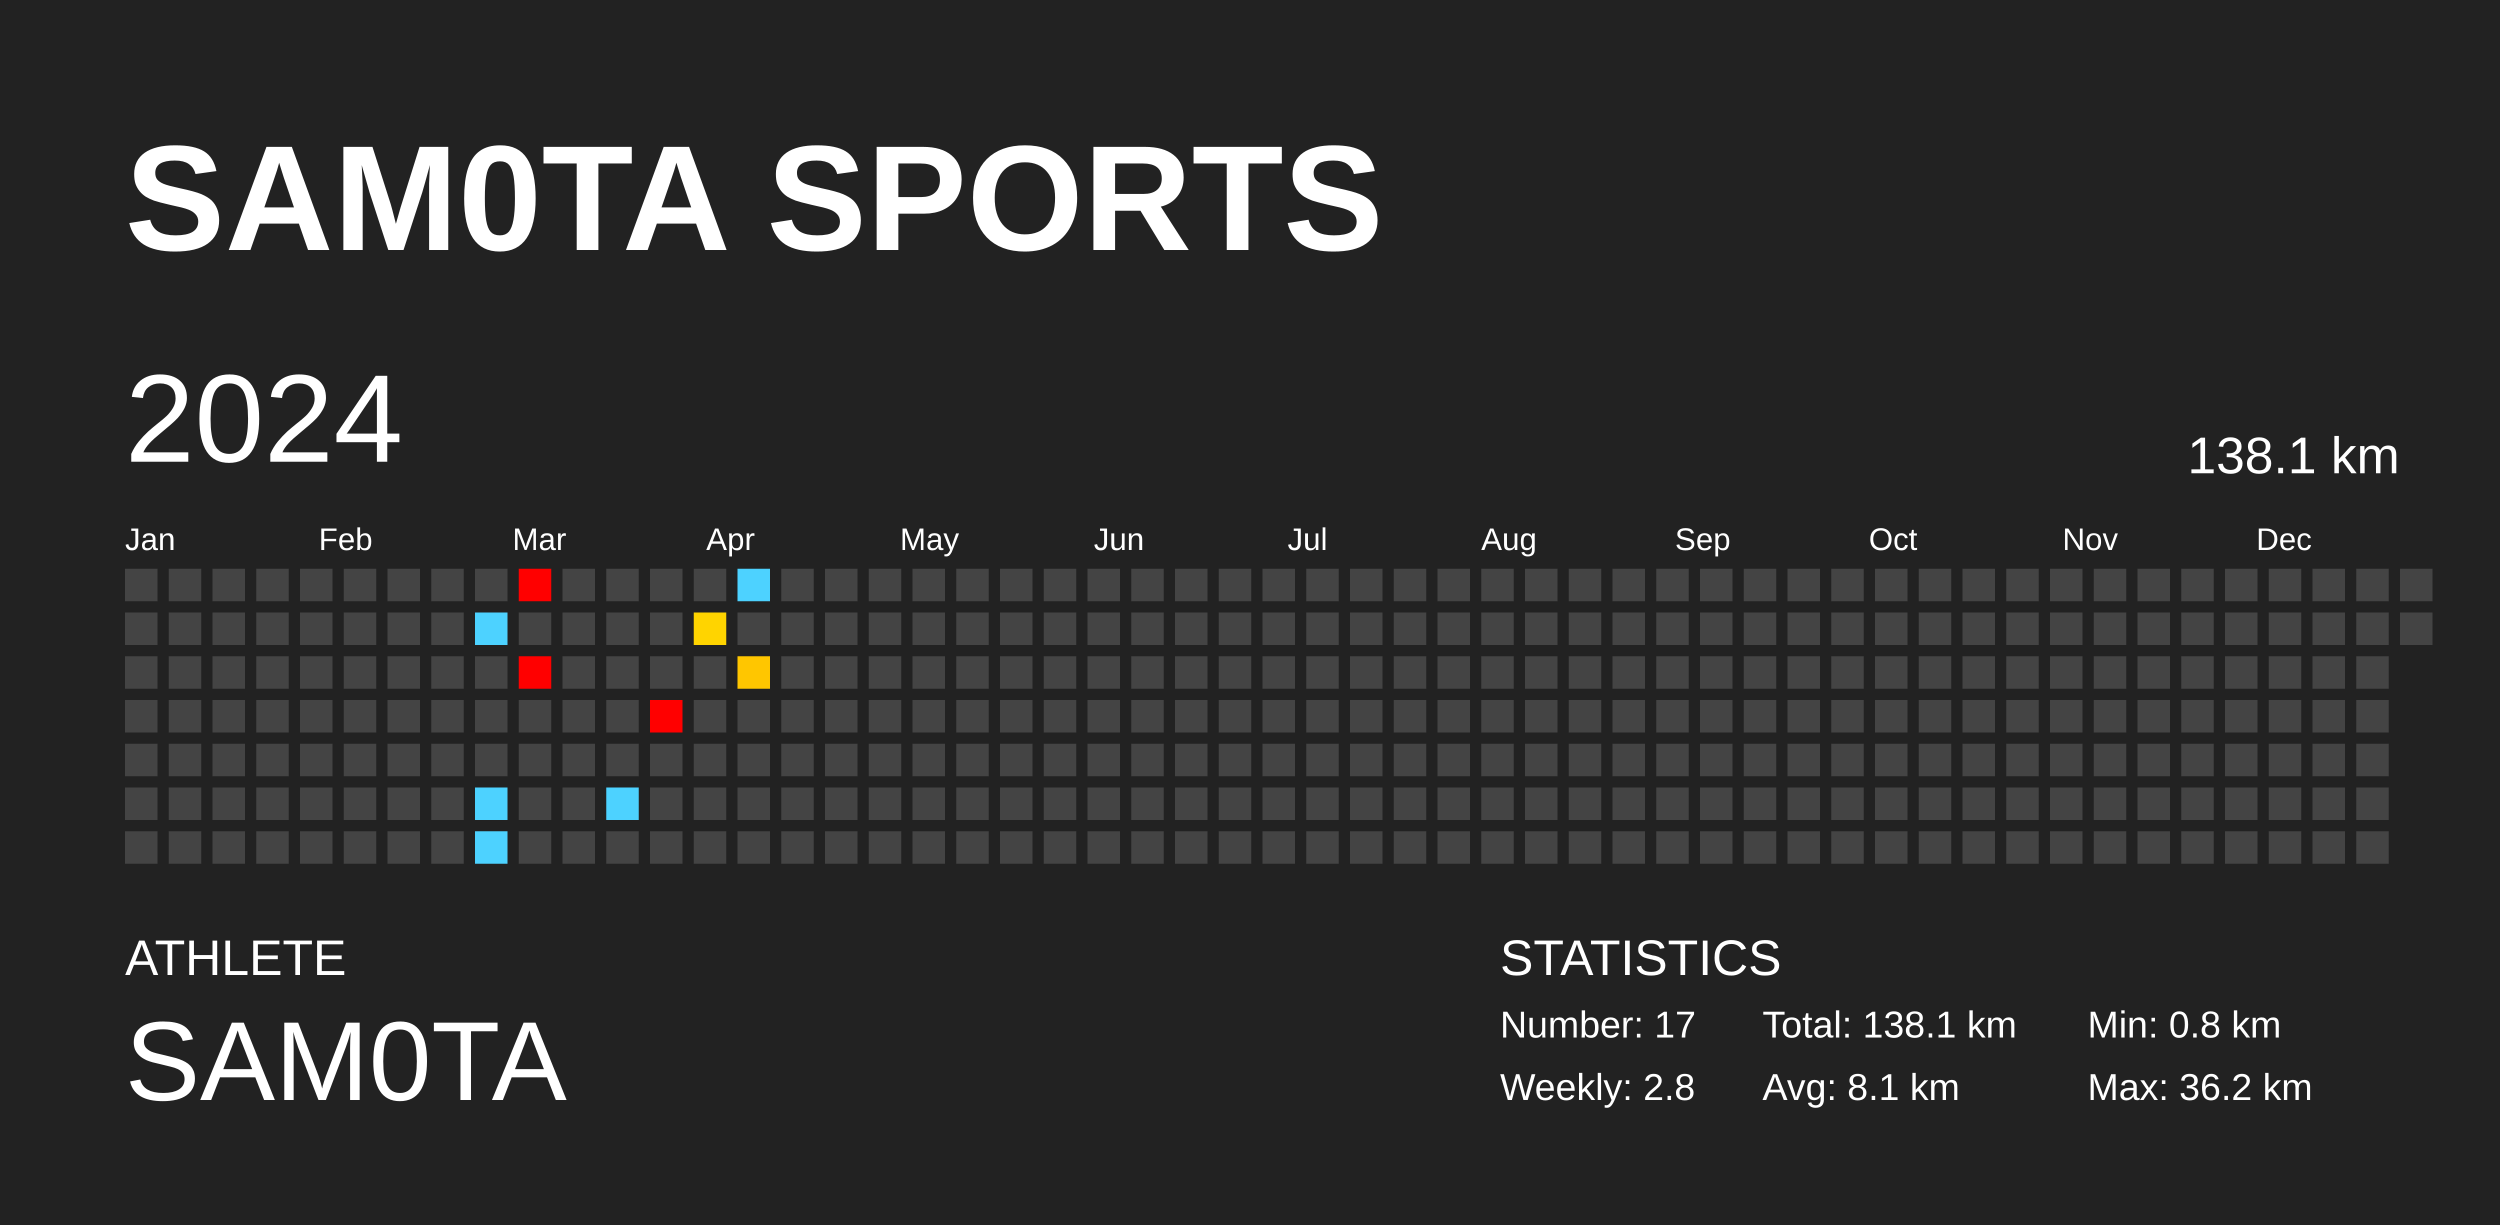
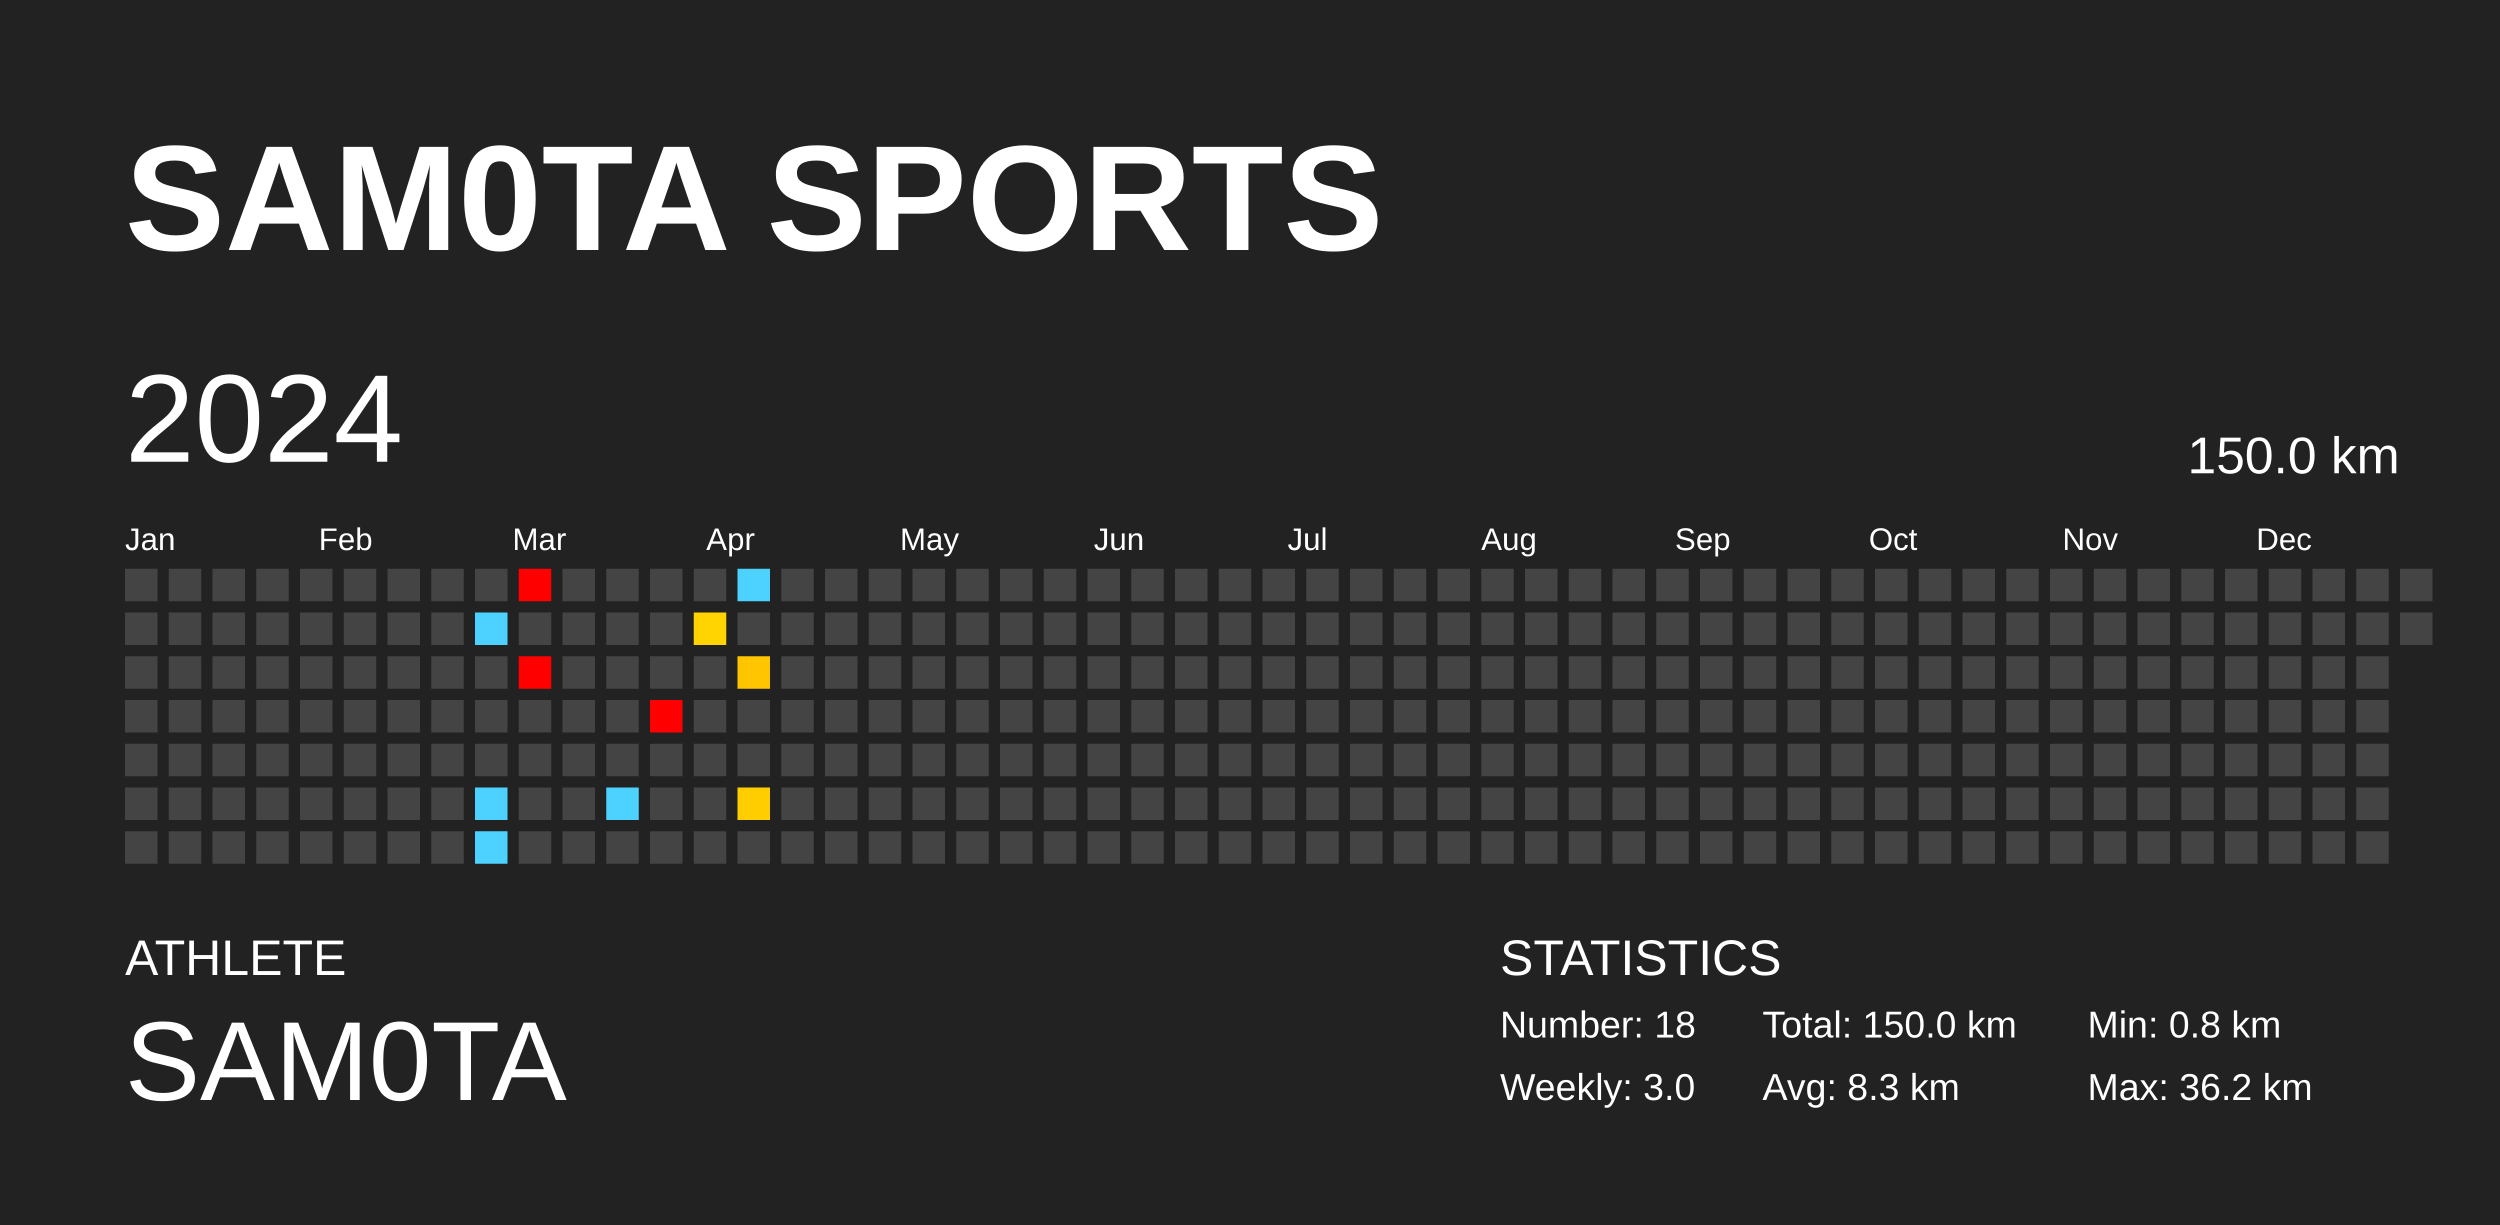
<svg xmlns="http://www.w3.org/2000/svg" baseProfile="full" height="98mm" version="1.1" viewBox="0,0,200,98" width="200mm">
  <defs />
  <rect fill="#222222" height="98" width="200" x="0" y="0" />
  <text fill="#FFFFFF" style="font-size:12px; font-family:Arial; font-weight:bold;" x="10" y="20">SAM0TA SPORTS</text>
  <text fill="#FFFFFF" style="font-size:4px; font-family:Arial" x="10" y="78">ATHLETE</text>
  <text fill="#FFFFFF" style="font-size:9px; font-family:Arial" x="10" y="88">SAM0TA</text>
  <text fill="#FFFFFF" style="font-size:4px; font-family:Arial" x="120" y="78">STATISTICS</text>
-   <text fill="#FFFFFF" style="font-size:3px; font-family:Arial" x="120" y="83">Number: 17</text>
-   <text fill="#FFFFFF" style="font-size:3px; font-family:Arial" x="120" y="88">Weekly: 2.8</text>
-   <text fill="#FFFFFF" style="font-size:3px; font-family:Arial" x="141" y="83">Total: 138.1 km</text>
-   <text fill="#FFFFFF" style="font-size:3px; font-family:Arial" x="141" y="88">Avg: 8.1 km</text>
+   <text fill="#FFFFFF" style="font-size:3px; font-family:Arial" x="120" y="83">Number: 18</text>
+   <text fill="#FFFFFF" style="font-size:3px; font-family:Arial" x="120" y="88">Weekly: 3.0</text>
+   <text fill="#FFFFFF" style="font-size:3px; font-family:Arial" x="141" y="83">Total: 150.0 km</text>
+   <text fill="#FFFFFF" style="font-size:3px; font-family:Arial" x="141" y="88">Avg: 8.3 km</text>
  <text fill="#FFFFFF" style="font-size:3px; font-family:Arial" x="167" y="83">Min: 0.8 km</text>
  <text fill="#FFFFFF" style="font-size:3px; font-family:Arial" x="167" y="88">Max: 36.2 km</text>
  <text dominant-baseline="hanging" fill="#FFFFFF" style="font-size:10.0px; font-family:Arial;" x="10" y="30">2024</text>
-   <text dominant-baseline="hanging" fill="#FFFFFF" style="font-size:4.125px; font-family:Arial;" x="175" y="35">138.1 km</text>
+   <text dominant-baseline="hanging" fill="#FFFFFF" style="font-size:4.125px; font-family:Arial;" x="175" y="35">150.0 km</text>
  <text fill="#FFFFFF" style="font-size:2.5px; font-family:Arial" x="10.0" y="44">Jan</text>
  <text fill="#FFFFFF" style="font-size:2.5px; font-family:Arial" x="25.5" y="44">Feb</text>
  <text fill="#FFFFFF" style="font-size:2.5px; font-family:Arial" x="41.0" y="44">Mar</text>
  <text fill="#FFFFFF" style="font-size:2.5px; font-family:Arial" x="56.5" y="44">Apr</text>
  <text fill="#FFFFFF" style="font-size:2.5px; font-family:Arial" x="72.0" y="44">May</text>
  <text fill="#FFFFFF" style="font-size:2.5px; font-family:Arial" x="87.5" y="44">Jun</text>
  <text fill="#FFFFFF" style="font-size:2.5px; font-family:Arial" x="103.0" y="44">Jul</text>
  <text fill="#FFFFFF" style="font-size:2.5px; font-family:Arial" x="118.5" y="44">Aug</text>
  <text fill="#FFFFFF" style="font-size:2.5px; font-family:Arial" x="134.0" y="44">Sep</text>
  <text fill="#FFFFFF" style="font-size:2.5px; font-family:Arial" x="149.5" y="44">Oct</text>
  <text fill="#FFFFFF" style="font-size:2.5px; font-family:Arial" x="165.0" y="44">Nov</text>
  <text fill="#FFFFFF" style="font-size:2.5px; font-family:Arial" x="180.5" y="44">Dec</text>
  <rect fill="#444444" height="2.6" width="2.6" x="10.0" y="45.5" />
  <rect fill="#444444" height="2.6" width="2.6" x="10.0" y="49.0" />
  <rect fill="#444444" height="2.6" width="2.6" x="10.0" y="52.5" />
  <rect fill="#444444" height="2.6" width="2.6" x="10.0" y="56.0" />
  <rect fill="#444444" height="2.6" width="2.6" x="10.0" y="59.5" />
  <rect fill="#444444" height="2.6" width="2.6" x="10.0" y="63.0" />
  <rect fill="#444444" height="2.6" width="2.6" x="10.0" y="66.5" />
  <rect fill="#444444" height="2.6" width="2.6" x="13.5" y="45.5" />
  <rect fill="#444444" height="2.6" width="2.6" x="13.5" y="49.0" />
  <rect fill="#444444" height="2.6" width="2.6" x="13.5" y="52.5" />
  <rect fill="#444444" height="2.6" width="2.6" x="13.5" y="56.0" />
  <rect fill="#444444" height="2.6" width="2.6" x="13.5" y="59.5" />
  <rect fill="#444444" height="2.6" width="2.6" x="13.5" y="63.0" />
  <rect fill="#444444" height="2.6" width="2.6" x="13.5" y="66.5" />
  <rect fill="#444444" height="2.6" width="2.6" x="17.0" y="45.5" />
  <rect fill="#444444" height="2.6" width="2.6" x="17.0" y="49.0" />
  <rect fill="#444444" height="2.6" width="2.6" x="17.0" y="52.5" />
  <rect fill="#444444" height="2.6" width="2.6" x="17.0" y="56.0" />
  <rect fill="#444444" height="2.6" width="2.6" x="17.0" y="59.5" />
  <rect fill="#444444" height="2.6" width="2.6" x="17.0" y="63.0" />
  <rect fill="#444444" height="2.6" width="2.6" x="17.0" y="66.5" />
  <rect fill="#444444" height="2.6" width="2.6" x="20.5" y="45.5" />
  <rect fill="#444444" height="2.6" width="2.6" x="20.5" y="49.0" />
  <rect fill="#444444" height="2.6" width="2.6" x="20.5" y="52.5" />
  <rect fill="#444444" height="2.6" width="2.6" x="20.5" y="56.0" />
  <rect fill="#444444" height="2.6" width="2.6" x="20.5" y="59.5" />
  <rect fill="#444444" height="2.6" width="2.6" x="20.5" y="63.0" />
  <rect fill="#444444" height="2.6" width="2.6" x="20.5" y="66.5" />
  <rect fill="#444444" height="2.6" width="2.6" x="24.0" y="45.5" />
  <rect fill="#444444" height="2.6" width="2.6" x="24.0" y="49.0" />
  <rect fill="#444444" height="2.6" width="2.6" x="24.0" y="52.5" />
  <rect fill="#444444" height="2.6" width="2.6" x="24.0" y="56.0" />
  <rect fill="#444444" height="2.6" width="2.6" x="24.0" y="59.5" />
  <rect fill="#444444" height="2.6" width="2.6" x="24.0" y="63.0" />
  <rect fill="#444444" height="2.6" width="2.6" x="24.0" y="66.5" />
  <rect fill="#444444" height="2.6" width="2.6" x="27.5" y="45.5" />
  <rect fill="#444444" height="2.6" width="2.6" x="27.5" y="49.0" />
  <rect fill="#444444" height="2.6" width="2.6" x="27.5" y="52.5" />
  <rect fill="#444444" height="2.6" width="2.6" x="27.5" y="56.0" />
  <rect fill="#444444" height="2.6" width="2.6" x="27.5" y="59.5" />
  <rect fill="#444444" height="2.6" width="2.6" x="27.5" y="63.0" />
  <rect fill="#444444" height="2.6" width="2.6" x="27.5" y="66.5" />
  <rect fill="#444444" height="2.6" width="2.6" x="31.0" y="45.5" />
  <rect fill="#444444" height="2.6" width="2.6" x="31.0" y="49.0" />
  <rect fill="#444444" height="2.6" width="2.6" x="31.0" y="52.5" />
  <rect fill="#444444" height="2.6" width="2.6" x="31.0" y="56.0" />
  <rect fill="#444444" height="2.6" width="2.6" x="31.0" y="59.5" />
  <rect fill="#444444" height="2.6" width="2.6" x="31.0" y="63.0" />
  <rect fill="#444444" height="2.6" width="2.6" x="31.0" y="66.5" />
  <rect fill="#444444" height="2.6" width="2.6" x="34.5" y="45.5" />
  <rect fill="#444444" height="2.6" width="2.6" x="34.5" y="49.0" />
  <rect fill="#444444" height="2.6" width="2.6" x="34.5" y="52.5" />
  <rect fill="#444444" height="2.6" width="2.6" x="34.5" y="56.0" />
  <rect fill="#444444" height="2.6" width="2.6" x="34.5" y="59.5" />
  <rect fill="#444444" height="2.6" width="2.6" x="34.5" y="63.0" />
  <rect fill="#444444" height="2.6" width="2.6" x="34.5" y="66.5" />
  <rect fill="#444444" height="2.6" width="2.6" x="38.0" y="45.5" />
  <rect fill="#4dd2ff" height="2.6" width="2.6" x="38.0" y="49.0" />
  <rect fill="#444444" height="2.6" width="2.6" x="38.0" y="52.5" />
  <rect fill="#444444" height="2.6" width="2.6" x="38.0" y="56.0" />
  <rect fill="#444444" height="2.6" width="2.6" x="38.0" y="59.5" />
  <rect fill="#4dd2ff" height="2.6" width="2.6" x="38.0" y="63.0" />
  <rect fill="#4dd2ff" height="2.6" width="2.6" x="38.0" y="66.5" />
  <rect fill="red" height="2.6" width="2.6" x="41.5" y="45.5" />
  <rect fill="#444444" height="2.6" width="2.6" x="41.5" y="49.0" />
  <rect fill="red" height="2.6" width="2.6" x="41.5" y="52.5" />
  <rect fill="#444444" height="2.6" width="2.6" x="41.5" y="56.0" />
  <rect fill="#444444" height="2.6" width="2.6" x="41.5" y="59.5" />
  <rect fill="#444444" height="2.6" width="2.6" x="41.5" y="63.0" />
  <rect fill="#444444" height="2.6" width="2.6" x="41.5" y="66.5" />
  <rect fill="#444444" height="2.6" width="2.6" x="45.0" y="45.5" />
  <rect fill="#444444" height="2.6" width="2.6" x="45.0" y="49.0" />
  <rect fill="#444444" height="2.6" width="2.6" x="45.0" y="52.5" />
  <rect fill="#444444" height="2.6" width="2.6" x="45.0" y="56.0" />
  <rect fill="#444444" height="2.6" width="2.6" x="45.0" y="59.5" />
  <rect fill="#444444" height="2.6" width="2.6" x="45.0" y="63.0" />
  <rect fill="#444444" height="2.6" width="2.6" x="45.0" y="66.5" />
  <rect fill="#444444" height="2.6" width="2.6" x="48.5" y="45.5" />
  <rect fill="#444444" height="2.6" width="2.6" x="48.5" y="49.0" />
  <rect fill="#444444" height="2.6" width="2.6" x="48.5" y="52.5" />
  <rect fill="#444444" height="2.6" width="2.6" x="48.5" y="56.0" />
  <rect fill="#444444" height="2.6" width="2.6" x="48.5" y="59.5" />
  <rect fill="#4dd2ff" height="2.6" width="2.6" x="48.5" y="63.0" />
  <rect fill="#444444" height="2.6" width="2.6" x="48.5" y="66.5" />
  <rect fill="#444444" height="2.6" width="2.6" x="52.0" y="45.5" />
  <rect fill="#444444" height="2.6" width="2.6" x="52.0" y="49.0" />
  <rect fill="#444444" height="2.6" width="2.6" x="52.0" y="52.5" />
  <rect fill="red" height="2.6" width="2.6" x="52.0" y="56.0" />
  <rect fill="#444444" height="2.6" width="2.6" x="52.0" y="59.5" />
  <rect fill="#444444" height="2.6" width="2.6" x="52.0" y="63.0" />
  <rect fill="#444444" height="2.6" width="2.6" x="52.0" y="66.5" />
  <rect fill="#444444" height="2.6" width="2.6" x="55.5" y="45.5" />
  <rect fill="#ffd400" height="2.6" width="2.6" x="55.5" y="49.0" />
  <rect fill="#444444" height="2.6" width="2.6" x="55.5" y="52.5" />
  <rect fill="#444444" height="2.6" width="2.6" x="55.5" y="56.0" />
  <rect fill="#444444" height="2.6" width="2.6" x="55.5" y="59.5" />
  <rect fill="#444444" height="2.6" width="2.6" x="55.5" y="63.0" />
  <rect fill="#444444" height="2.6" width="2.6" x="55.5" y="66.5" />
  <rect fill="#4dd2ff" height="2.6" width="2.6" x="59.0" y="45.5" />
  <rect fill="#444444" height="2.6" width="2.6" x="59.0" y="49.0" />
  <rect fill="#ffc600" height="2.6" width="2.6" x="59.0" y="52.5" />
  <rect fill="#444444" height="2.6" width="2.6" x="59.0" y="56.0" />
  <rect fill="#444444" height="2.6" width="2.6" x="59.0" y="59.5" />
-   <rect fill="#444444" height="2.6" width="2.6" x="59.0" y="63.0" />
+   <rect fill="#ffcd00" height="2.6" width="2.6" x="59.0" y="63.0" />
  <rect fill="#444444" height="2.6" width="2.6" x="59.0" y="66.5" />
  <rect fill="#444444" height="2.6" width="2.6" x="62.5" y="45.5" />
  <rect fill="#444444" height="2.6" width="2.6" x="62.5" y="49.0" />
  <rect fill="#444444" height="2.6" width="2.6" x="62.5" y="52.5" />
  <rect fill="#444444" height="2.6" width="2.6" x="62.5" y="56.0" />
  <rect fill="#444444" height="2.6" width="2.6" x="62.5" y="59.5" />
  <rect fill="#444444" height="2.6" width="2.6" x="62.5" y="63.0" />
  <rect fill="#444444" height="2.6" width="2.6" x="62.5" y="66.5" />
  <rect fill="#444444" height="2.6" width="2.6" x="66.0" y="45.5" />
  <rect fill="#444444" height="2.6" width="2.6" x="66.0" y="49.0" />
  <rect fill="#444444" height="2.6" width="2.6" x="66.0" y="52.5" />
  <rect fill="#444444" height="2.6" width="2.6" x="66.0" y="56.0" />
  <rect fill="#444444" height="2.6" width="2.6" x="66.0" y="59.5" />
  <rect fill="#444444" height="2.6" width="2.6" x="66.0" y="63.0" />
  <rect fill="#444444" height="2.6" width="2.6" x="66.0" y="66.5" />
  <rect fill="#444444" height="2.6" width="2.6" x="69.5" y="45.5" />
  <rect fill="#444444" height="2.6" width="2.6" x="69.5" y="49.0" />
  <rect fill="#444444" height="2.6" width="2.6" x="69.5" y="52.5" />
  <rect fill="#444444" height="2.6" width="2.6" x="69.5" y="56.0" />
  <rect fill="#444444" height="2.6" width="2.6" x="69.5" y="59.5" />
  <rect fill="#444444" height="2.6" width="2.6" x="69.5" y="63.0" />
  <rect fill="#444444" height="2.6" width="2.6" x="69.5" y="66.5" />
  <rect fill="#444444" height="2.6" width="2.6" x="73.0" y="45.5" />
  <rect fill="#444444" height="2.6" width="2.6" x="73.0" y="49.0" />
  <rect fill="#444444" height="2.6" width="2.6" x="73.0" y="52.5" />
  <rect fill="#444444" height="2.6" width="2.6" x="73.0" y="56.0" />
  <rect fill="#444444" height="2.6" width="2.6" x="73.0" y="59.5" />
  <rect fill="#444444" height="2.6" width="2.6" x="73.0" y="63.0" />
  <rect fill="#444444" height="2.6" width="2.6" x="73.0" y="66.5" />
  <rect fill="#444444" height="2.6" width="2.6" x="76.5" y="45.5" />
  <rect fill="#444444" height="2.6" width="2.6" x="76.5" y="49.0" />
  <rect fill="#444444" height="2.6" width="2.6" x="76.5" y="52.5" />
  <rect fill="#444444" height="2.6" width="2.6" x="76.5" y="56.0" />
  <rect fill="#444444" height="2.6" width="2.6" x="76.5" y="59.5" />
  <rect fill="#444444" height="2.6" width="2.6" x="76.5" y="63.0" />
  <rect fill="#444444" height="2.6" width="2.6" x="76.5" y="66.5" />
  <rect fill="#444444" height="2.6" width="2.6" x="80.0" y="45.5" />
  <rect fill="#444444" height="2.6" width="2.6" x="80.0" y="49.0" />
  <rect fill="#444444" height="2.6" width="2.6" x="80.0" y="52.5" />
  <rect fill="#444444" height="2.6" width="2.6" x="80.0" y="56.0" />
  <rect fill="#444444" height="2.6" width="2.6" x="80.0" y="59.5" />
  <rect fill="#444444" height="2.6" width="2.6" x="80.0" y="63.0" />
  <rect fill="#444444" height="2.6" width="2.6" x="80.0" y="66.5" />
  <rect fill="#444444" height="2.6" width="2.6" x="83.5" y="45.5" />
  <rect fill="#444444" height="2.6" width="2.6" x="83.5" y="49.0" />
  <rect fill="#444444" height="2.6" width="2.6" x="83.5" y="52.5" />
  <rect fill="#444444" height="2.6" width="2.6" x="83.5" y="56.0" />
  <rect fill="#444444" height="2.6" width="2.6" x="83.5" y="59.5" />
  <rect fill="#444444" height="2.6" width="2.6" x="83.5" y="63.0" />
  <rect fill="#444444" height="2.6" width="2.6" x="83.5" y="66.5" />
  <rect fill="#444444" height="2.6" width="2.6" x="87.0" y="45.5" />
  <rect fill="#444444" height="2.6" width="2.6" x="87.0" y="49.0" />
  <rect fill="#444444" height="2.6" width="2.6" x="87.0" y="52.5" />
  <rect fill="#444444" height="2.6" width="2.6" x="87.0" y="56.0" />
  <rect fill="#444444" height="2.6" width="2.6" x="87.0" y="59.5" />
  <rect fill="#444444" height="2.6" width="2.6" x="87.0" y="63.0" />
  <rect fill="#444444" height="2.6" width="2.6" x="87.0" y="66.5" />
  <rect fill="#444444" height="2.6" width="2.6" x="90.5" y="45.5" />
  <rect fill="#444444" height="2.6" width="2.6" x="90.5" y="49.0" />
  <rect fill="#444444" height="2.6" width="2.6" x="90.5" y="52.5" />
  <rect fill="#444444" height="2.6" width="2.6" x="90.5" y="56.0" />
  <rect fill="#444444" height="2.6" width="2.6" x="90.5" y="59.5" />
  <rect fill="#444444" height="2.6" width="2.6" x="90.5" y="63.0" />
  <rect fill="#444444" height="2.6" width="2.6" x="90.5" y="66.5" />
  <rect fill="#444444" height="2.6" width="2.6" x="94.0" y="45.5" />
  <rect fill="#444444" height="2.6" width="2.6" x="94.0" y="49.0" />
  <rect fill="#444444" height="2.6" width="2.6" x="94.0" y="52.5" />
  <rect fill="#444444" height="2.6" width="2.6" x="94.0" y="56.0" />
  <rect fill="#444444" height="2.6" width="2.6" x="94.0" y="59.5" />
  <rect fill="#444444" height="2.6" width="2.6" x="94.0" y="63.0" />
  <rect fill="#444444" height="2.6" width="2.6" x="94.0" y="66.5" />
  <rect fill="#444444" height="2.6" width="2.6" x="97.5" y="45.5" />
  <rect fill="#444444" height="2.6" width="2.6" x="97.5" y="49.0" />
  <rect fill="#444444" height="2.6" width="2.6" x="97.5" y="52.5" />
  <rect fill="#444444" height="2.6" width="2.6" x="97.5" y="56.0" />
  <rect fill="#444444" height="2.6" width="2.6" x="97.5" y="59.5" />
  <rect fill="#444444" height="2.6" width="2.6" x="97.5" y="63.0" />
  <rect fill="#444444" height="2.6" width="2.6" x="97.5" y="66.5" />
  <rect fill="#444444" height="2.6" width="2.6" x="101.0" y="45.5" />
  <rect fill="#444444" height="2.6" width="2.6" x="101.0" y="49.0" />
  <rect fill="#444444" height="2.6" width="2.6" x="101.0" y="52.5" />
  <rect fill="#444444" height="2.6" width="2.6" x="101.0" y="56.0" />
  <rect fill="#444444" height="2.6" width="2.6" x="101.0" y="59.5" />
  <rect fill="#444444" height="2.6" width="2.6" x="101.0" y="63.0" />
  <rect fill="#444444" height="2.6" width="2.6" x="101.0" y="66.5" />
  <rect fill="#444444" height="2.6" width="2.6" x="104.5" y="45.5" />
  <rect fill="#444444" height="2.6" width="2.6" x="104.5" y="49.0" />
  <rect fill="#444444" height="2.6" width="2.6" x="104.5" y="52.5" />
  <rect fill="#444444" height="2.6" width="2.6" x="104.5" y="56.0" />
  <rect fill="#444444" height="2.6" width="2.6" x="104.5" y="59.5" />
  <rect fill="#444444" height="2.6" width="2.6" x="104.5" y="63.0" />
  <rect fill="#444444" height="2.6" width="2.6" x="104.5" y="66.5" />
  <rect fill="#444444" height="2.6" width="2.6" x="108.0" y="45.5" />
  <rect fill="#444444" height="2.6" width="2.6" x="108.0" y="49.0" />
  <rect fill="#444444" height="2.6" width="2.6" x="108.0" y="52.5" />
  <rect fill="#444444" height="2.6" width="2.6" x="108.0" y="56.0" />
  <rect fill="#444444" height="2.6" width="2.6" x="108.0" y="59.5" />
  <rect fill="#444444" height="2.6" width="2.6" x="108.0" y="63.0" />
  <rect fill="#444444" height="2.6" width="2.6" x="108.0" y="66.5" />
  <rect fill="#444444" height="2.6" width="2.6" x="111.5" y="45.5" />
  <rect fill="#444444" height="2.6" width="2.6" x="111.5" y="49.0" />
  <rect fill="#444444" height="2.6" width="2.6" x="111.5" y="52.5" />
  <rect fill="#444444" height="2.6" width="2.6" x="111.5" y="56.0" />
  <rect fill="#444444" height="2.6" width="2.6" x="111.5" y="59.5" />
  <rect fill="#444444" height="2.6" width="2.6" x="111.5" y="63.0" />
  <rect fill="#444444" height="2.6" width="2.6" x="111.5" y="66.5" />
  <rect fill="#444444" height="2.6" width="2.6" x="115.0" y="45.5" />
  <rect fill="#444444" height="2.6" width="2.6" x="115.0" y="49.0" />
  <rect fill="#444444" height="2.6" width="2.6" x="115.0" y="52.5" />
  <rect fill="#444444" height="2.6" width="2.6" x="115.0" y="56.0" />
  <rect fill="#444444" height="2.6" width="2.6" x="115.0" y="59.5" />
  <rect fill="#444444" height="2.6" width="2.6" x="115.0" y="63.0" />
  <rect fill="#444444" height="2.6" width="2.6" x="115.0" y="66.5" />
  <rect fill="#444444" height="2.6" width="2.6" x="118.5" y="45.5" />
  <rect fill="#444444" height="2.6" width="2.6" x="118.5" y="49.0" />
  <rect fill="#444444" height="2.6" width="2.6" x="118.5" y="52.5" />
  <rect fill="#444444" height="2.6" width="2.6" x="118.5" y="56.0" />
  <rect fill="#444444" height="2.6" width="2.6" x="118.5" y="59.5" />
  <rect fill="#444444" height="2.6" width="2.6" x="118.5" y="63.0" />
  <rect fill="#444444" height="2.6" width="2.6" x="118.5" y="66.5" />
  <rect fill="#444444" height="2.6" width="2.6" x="122.0" y="45.5" />
  <rect fill="#444444" height="2.6" width="2.6" x="122.0" y="49.0" />
  <rect fill="#444444" height="2.6" width="2.6" x="122.0" y="52.5" />
  <rect fill="#444444" height="2.6" width="2.6" x="122.0" y="56.0" />
  <rect fill="#444444" height="2.6" width="2.6" x="122.0" y="59.5" />
  <rect fill="#444444" height="2.6" width="2.6" x="122.0" y="63.0" />
  <rect fill="#444444" height="2.6" width="2.6" x="122.0" y="66.5" />
  <rect fill="#444444" height="2.6" width="2.6" x="125.5" y="45.5" />
  <rect fill="#444444" height="2.6" width="2.6" x="125.5" y="49.0" />
  <rect fill="#444444" height="2.6" width="2.6" x="125.5" y="52.5" />
  <rect fill="#444444" height="2.6" width="2.6" x="125.5" y="56.0" />
  <rect fill="#444444" height="2.6" width="2.6" x="125.5" y="59.5" />
  <rect fill="#444444" height="2.6" width="2.6" x="125.5" y="63.0" />
  <rect fill="#444444" height="2.6" width="2.6" x="125.5" y="66.5" />
  <rect fill="#444444" height="2.6" width="2.6" x="129.0" y="45.5" />
  <rect fill="#444444" height="2.6" width="2.6" x="129.0" y="49.0" />
  <rect fill="#444444" height="2.6" width="2.6" x="129.0" y="52.5" />
  <rect fill="#444444" height="2.6" width="2.6" x="129.0" y="56.0" />
  <rect fill="#444444" height="2.6" width="2.6" x="129.0" y="59.5" />
  <rect fill="#444444" height="2.6" width="2.6" x="129.0" y="63.0" />
  <rect fill="#444444" height="2.6" width="2.6" x="129.0" y="66.5" />
  <rect fill="#444444" height="2.6" width="2.6" x="132.5" y="45.5" />
  <rect fill="#444444" height="2.6" width="2.6" x="132.5" y="49.0" />
  <rect fill="#444444" height="2.6" width="2.6" x="132.5" y="52.5" />
  <rect fill="#444444" height="2.6" width="2.6" x="132.5" y="56.0" />
  <rect fill="#444444" height="2.6" width="2.6" x="132.5" y="59.5" />
  <rect fill="#444444" height="2.6" width="2.6" x="132.5" y="63.0" />
  <rect fill="#444444" height="2.6" width="2.6" x="132.5" y="66.5" />
  <rect fill="#444444" height="2.6" width="2.6" x="136.0" y="45.5" />
  <rect fill="#444444" height="2.6" width="2.6" x="136.0" y="49.0" />
  <rect fill="#444444" height="2.6" width="2.6" x="136.0" y="52.5" />
  <rect fill="#444444" height="2.6" width="2.6" x="136.0" y="56.0" />
  <rect fill="#444444" height="2.6" width="2.6" x="136.0" y="59.5" />
  <rect fill="#444444" height="2.6" width="2.6" x="136.0" y="63.0" />
  <rect fill="#444444" height="2.6" width="2.6" x="136.0" y="66.5" />
  <rect fill="#444444" height="2.6" width="2.6" x="139.5" y="45.5" />
  <rect fill="#444444" height="2.6" width="2.6" x="139.5" y="49.0" />
  <rect fill="#444444" height="2.6" width="2.6" x="139.5" y="52.5" />
  <rect fill="#444444" height="2.6" width="2.6" x="139.5" y="56.0" />
  <rect fill="#444444" height="2.6" width="2.6" x="139.5" y="59.5" />
  <rect fill="#444444" height="2.6" width="2.6" x="139.5" y="63.0" />
  <rect fill="#444444" height="2.6" width="2.6" x="139.5" y="66.5" />
  <rect fill="#444444" height="2.6" width="2.6" x="143.0" y="45.5" />
  <rect fill="#444444" height="2.6" width="2.6" x="143.0" y="49.0" />
  <rect fill="#444444" height="2.6" width="2.6" x="143.0" y="52.5" />
  <rect fill="#444444" height="2.6" width="2.6" x="143.0" y="56.0" />
  <rect fill="#444444" height="2.6" width="2.6" x="143.0" y="59.5" />
  <rect fill="#444444" height="2.6" width="2.6" x="143.0" y="63.0" />
  <rect fill="#444444" height="2.6" width="2.6" x="143.0" y="66.5" />
  <rect fill="#444444" height="2.6" width="2.6" x="146.5" y="45.5" />
  <rect fill="#444444" height="2.6" width="2.6" x="146.5" y="49.0" />
  <rect fill="#444444" height="2.6" width="2.6" x="146.5" y="52.5" />
  <rect fill="#444444" height="2.6" width="2.6" x="146.5" y="56.0" />
  <rect fill="#444444" height="2.6" width="2.6" x="146.5" y="59.5" />
  <rect fill="#444444" height="2.6" width="2.6" x="146.5" y="63.0" />
  <rect fill="#444444" height="2.6" width="2.6" x="146.5" y="66.5" />
  <rect fill="#444444" height="2.6" width="2.6" x="150.0" y="45.5" />
  <rect fill="#444444" height="2.6" width="2.6" x="150.0" y="49.0" />
  <rect fill="#444444" height="2.6" width="2.6" x="150.0" y="52.5" />
  <rect fill="#444444" height="2.6" width="2.6" x="150.0" y="56.0" />
  <rect fill="#444444" height="2.6" width="2.6" x="150.0" y="59.5" />
  <rect fill="#444444" height="2.6" width="2.6" x="150.0" y="63.0" />
  <rect fill="#444444" height="2.6" width="2.6" x="150.0" y="66.5" />
  <rect fill="#444444" height="2.6" width="2.6" x="153.5" y="45.5" />
  <rect fill="#444444" height="2.6" width="2.6" x="153.5" y="49.0" />
  <rect fill="#444444" height="2.6" width="2.6" x="153.5" y="52.5" />
  <rect fill="#444444" height="2.6" width="2.6" x="153.5" y="56.0" />
  <rect fill="#444444" height="2.6" width="2.6" x="153.5" y="59.5" />
  <rect fill="#444444" height="2.6" width="2.6" x="153.5" y="63.0" />
  <rect fill="#444444" height="2.6" width="2.6" x="153.5" y="66.5" />
  <rect fill="#444444" height="2.6" width="2.6" x="157.0" y="45.5" />
  <rect fill="#444444" height="2.6" width="2.6" x="157.0" y="49.0" />
  <rect fill="#444444" height="2.6" width="2.6" x="157.0" y="52.5" />
  <rect fill="#444444" height="2.6" width="2.6" x="157.0" y="56.0" />
  <rect fill="#444444" height="2.6" width="2.6" x="157.0" y="59.5" />
  <rect fill="#444444" height="2.6" width="2.6" x="157.0" y="63.0" />
  <rect fill="#444444" height="2.6" width="2.6" x="157.0" y="66.5" />
  <rect fill="#444444" height="2.6" width="2.6" x="160.5" y="45.5" />
  <rect fill="#444444" height="2.6" width="2.6" x="160.5" y="49.0" />
  <rect fill="#444444" height="2.6" width="2.6" x="160.5" y="52.5" />
  <rect fill="#444444" height="2.6" width="2.6" x="160.5" y="56.0" />
  <rect fill="#444444" height="2.6" width="2.6" x="160.5" y="59.5" />
  <rect fill="#444444" height="2.6" width="2.6" x="160.5" y="63.0" />
  <rect fill="#444444" height="2.6" width="2.6" x="160.5" y="66.5" />
  <rect fill="#444444" height="2.6" width="2.6" x="164.0" y="45.5" />
  <rect fill="#444444" height="2.6" width="2.6" x="164.0" y="49.0" />
  <rect fill="#444444" height="2.6" width="2.6" x="164.0" y="52.5" />
  <rect fill="#444444" height="2.6" width="2.6" x="164.0" y="56.0" />
  <rect fill="#444444" height="2.6" width="2.6" x="164.0" y="59.5" />
  <rect fill="#444444" height="2.6" width="2.6" x="164.0" y="63.0" />
  <rect fill="#444444" height="2.6" width="2.6" x="164.0" y="66.5" />
  <rect fill="#444444" height="2.6" width="2.6" x="167.5" y="45.5" />
  <rect fill="#444444" height="2.6" width="2.6" x="167.5" y="49.0" />
  <rect fill="#444444" height="2.6" width="2.6" x="167.5" y="52.5" />
  <rect fill="#444444" height="2.6" width="2.6" x="167.5" y="56.0" />
  <rect fill="#444444" height="2.6" width="2.6" x="167.5" y="59.5" />
  <rect fill="#444444" height="2.6" width="2.6" x="167.5" y="63.0" />
  <rect fill="#444444" height="2.6" width="2.6" x="167.5" y="66.5" />
  <rect fill="#444444" height="2.6" width="2.6" x="171.0" y="45.5" />
  <rect fill="#444444" height="2.6" width="2.6" x="171.0" y="49.0" />
  <rect fill="#444444" height="2.6" width="2.6" x="171.0" y="52.5" />
  <rect fill="#444444" height="2.6" width="2.6" x="171.0" y="56.0" />
  <rect fill="#444444" height="2.6" width="2.6" x="171.0" y="59.5" />
  <rect fill="#444444" height="2.6" width="2.6" x="171.0" y="63.0" />
  <rect fill="#444444" height="2.6" width="2.6" x="171.0" y="66.5" />
  <rect fill="#444444" height="2.6" width="2.6" x="174.5" y="45.5" />
  <rect fill="#444444" height="2.6" width="2.6" x="174.5" y="49.0" />
  <rect fill="#444444" height="2.6" width="2.6" x="174.5" y="52.5" />
  <rect fill="#444444" height="2.6" width="2.6" x="174.5" y="56.0" />
  <rect fill="#444444" height="2.6" width="2.6" x="174.5" y="59.5" />
  <rect fill="#444444" height="2.6" width="2.6" x="174.5" y="63.0" />
  <rect fill="#444444" height="2.6" width="2.6" x="174.5" y="66.5" />
  <rect fill="#444444" height="2.6" width="2.6" x="178.0" y="45.5" />
  <rect fill="#444444" height="2.6" width="2.6" x="178.0" y="49.0" />
  <rect fill="#444444" height="2.6" width="2.6" x="178.0" y="52.5" />
  <rect fill="#444444" height="2.6" width="2.6" x="178.0" y="56.0" />
  <rect fill="#444444" height="2.6" width="2.6" x="178.0" y="59.5" />
  <rect fill="#444444" height="2.6" width="2.6" x="178.0" y="63.0" />
  <rect fill="#444444" height="2.6" width="2.6" x="178.0" y="66.5" />
  <rect fill="#444444" height="2.6" width="2.6" x="181.5" y="45.5" />
  <rect fill="#444444" height="2.6" width="2.6" x="181.5" y="49.0" />
  <rect fill="#444444" height="2.6" width="2.6" x="181.5" y="52.5" />
  <rect fill="#444444" height="2.6" width="2.6" x="181.5" y="56.0" />
  <rect fill="#444444" height="2.6" width="2.6" x="181.5" y="59.5" />
  <rect fill="#444444" height="2.6" width="2.6" x="181.5" y="63.0" />
  <rect fill="#444444" height="2.6" width="2.6" x="181.5" y="66.5" />
  <rect fill="#444444" height="2.6" width="2.6" x="185.0" y="45.5" />
  <rect fill="#444444" height="2.6" width="2.6" x="185.0" y="49.0" />
  <rect fill="#444444" height="2.6" width="2.6" x="185.0" y="52.5" />
  <rect fill="#444444" height="2.6" width="2.6" x="185.0" y="56.0" />
  <rect fill="#444444" height="2.6" width="2.6" x="185.0" y="59.5" />
  <rect fill="#444444" height="2.6" width="2.6" x="185.0" y="63.0" />
  <rect fill="#444444" height="2.6" width="2.6" x="185.0" y="66.5" />
  <rect fill="#444444" height="2.6" width="2.6" x="188.5" y="45.5" />
  <rect fill="#444444" height="2.6" width="2.6" x="188.5" y="49.0" />
  <rect fill="#444444" height="2.6" width="2.6" x="188.5" y="52.5" />
  <rect fill="#444444" height="2.6" width="2.6" x="188.5" y="56.0" />
  <rect fill="#444444" height="2.6" width="2.6" x="188.5" y="59.5" />
  <rect fill="#444444" height="2.6" width="2.6" x="188.5" y="63.0" />
  <rect fill="#444444" height="2.6" width="2.6" x="188.5" y="66.5" />
  <rect fill="#444444" height="2.6" width="2.6" x="192.0" y="45.5" />
  <rect fill="#444444" height="2.6" width="2.6" x="192.0" y="49.0" />
</svg>
